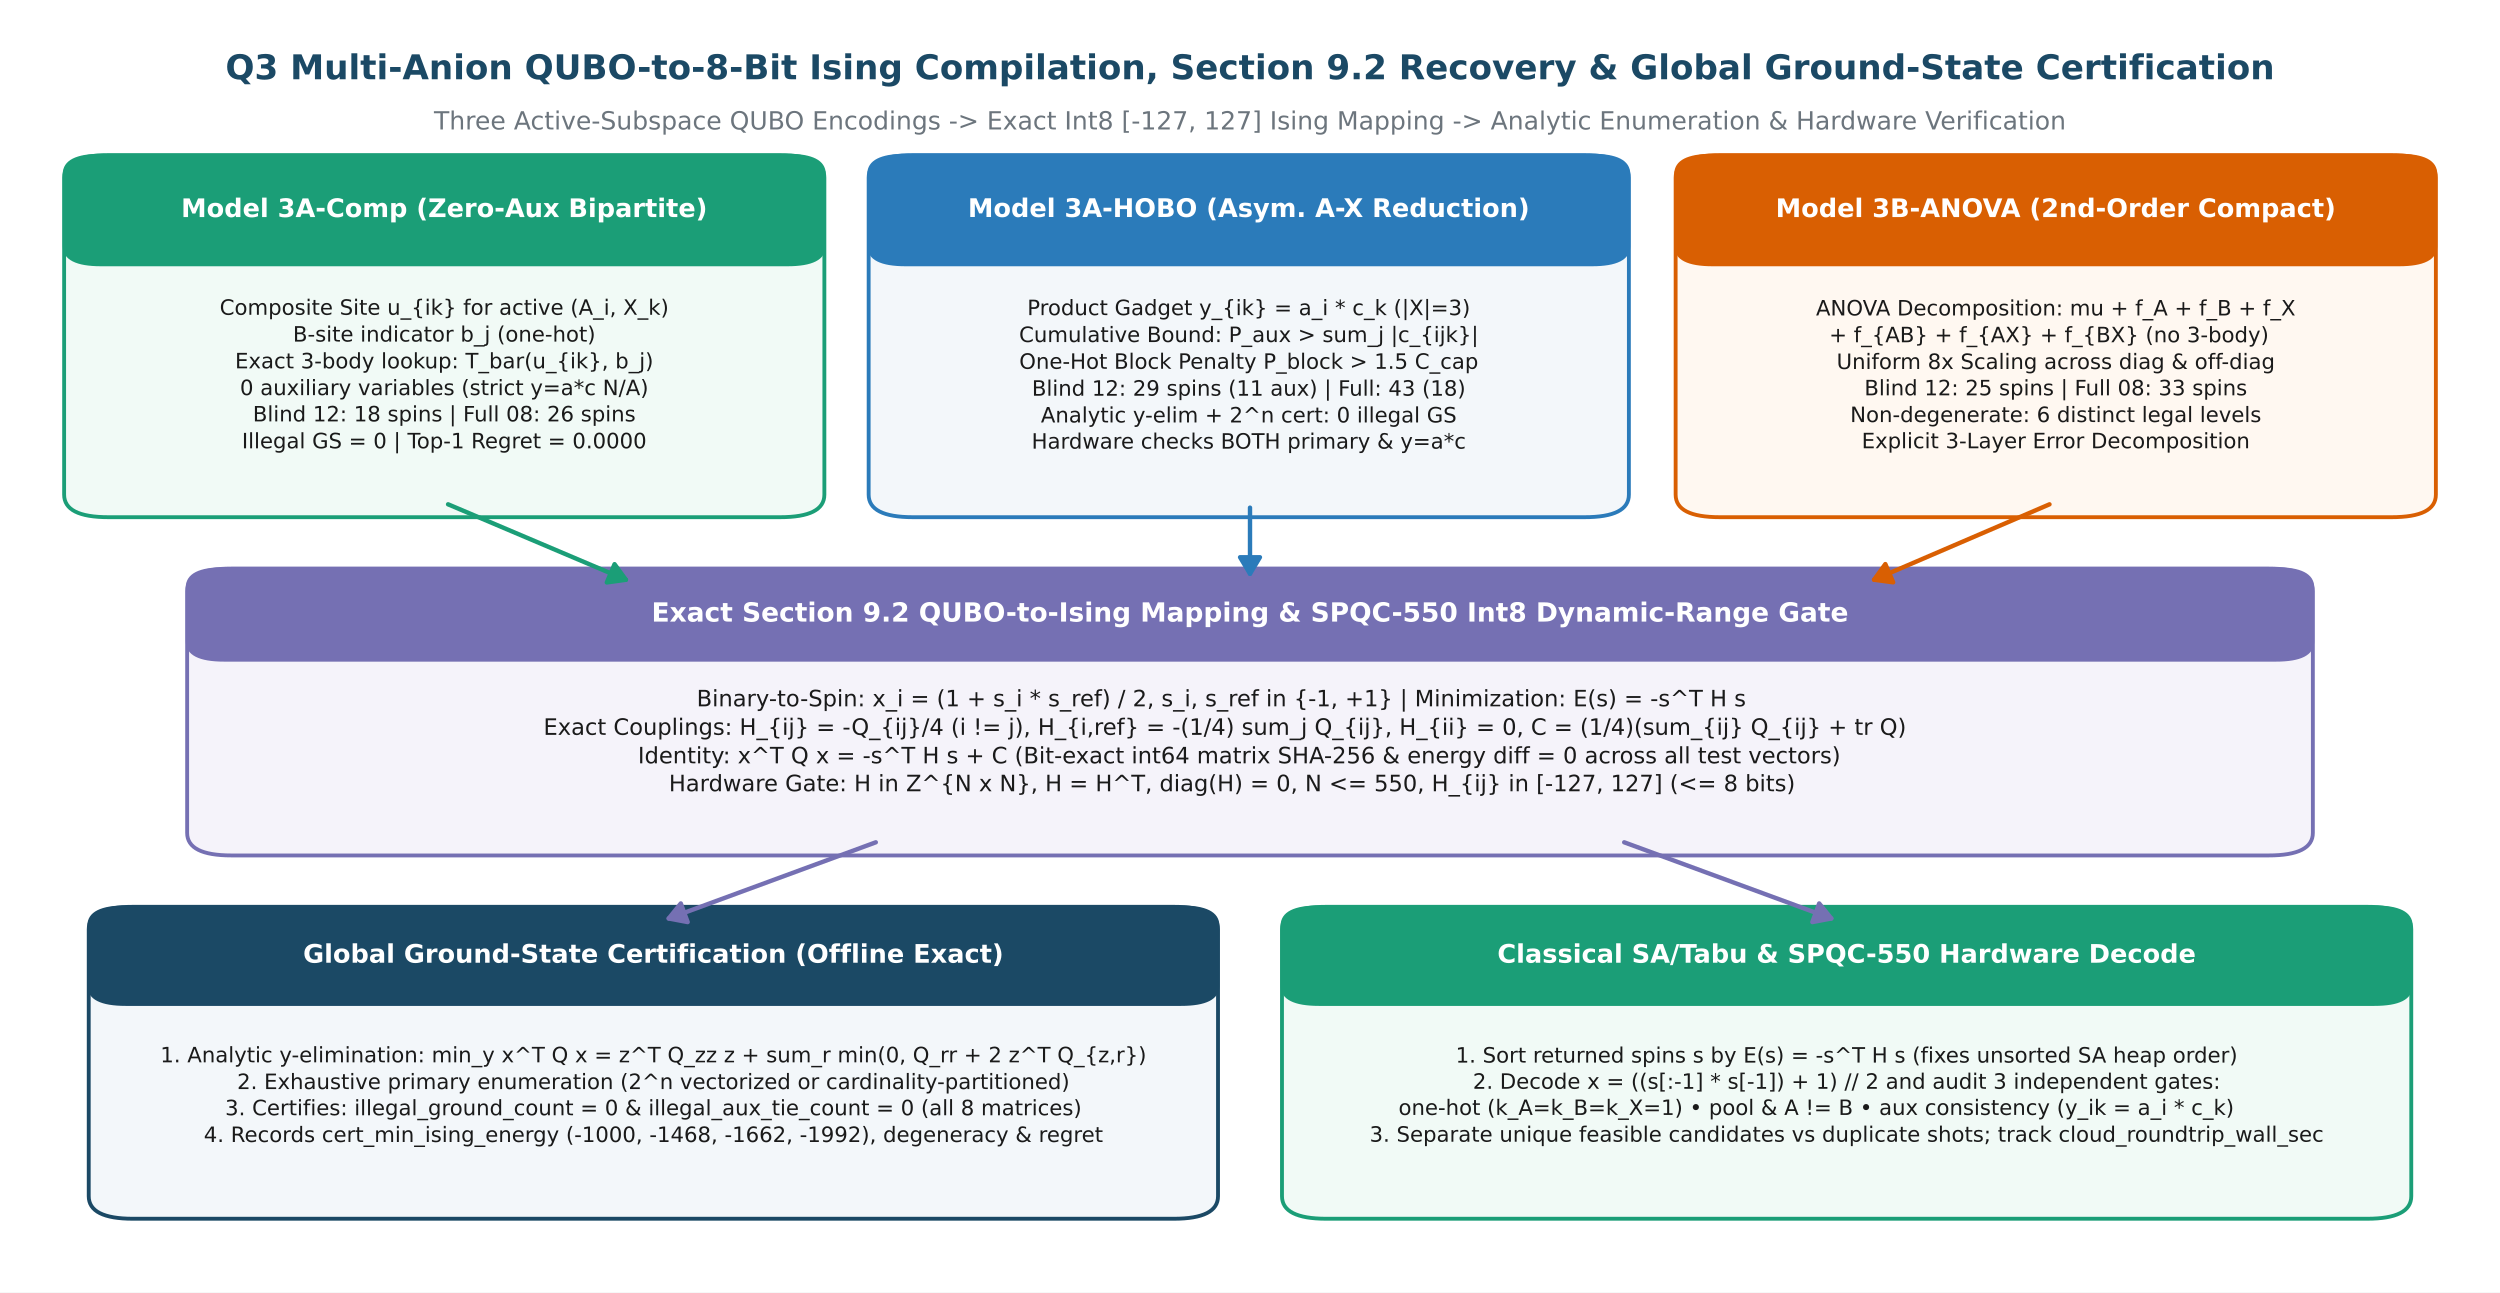
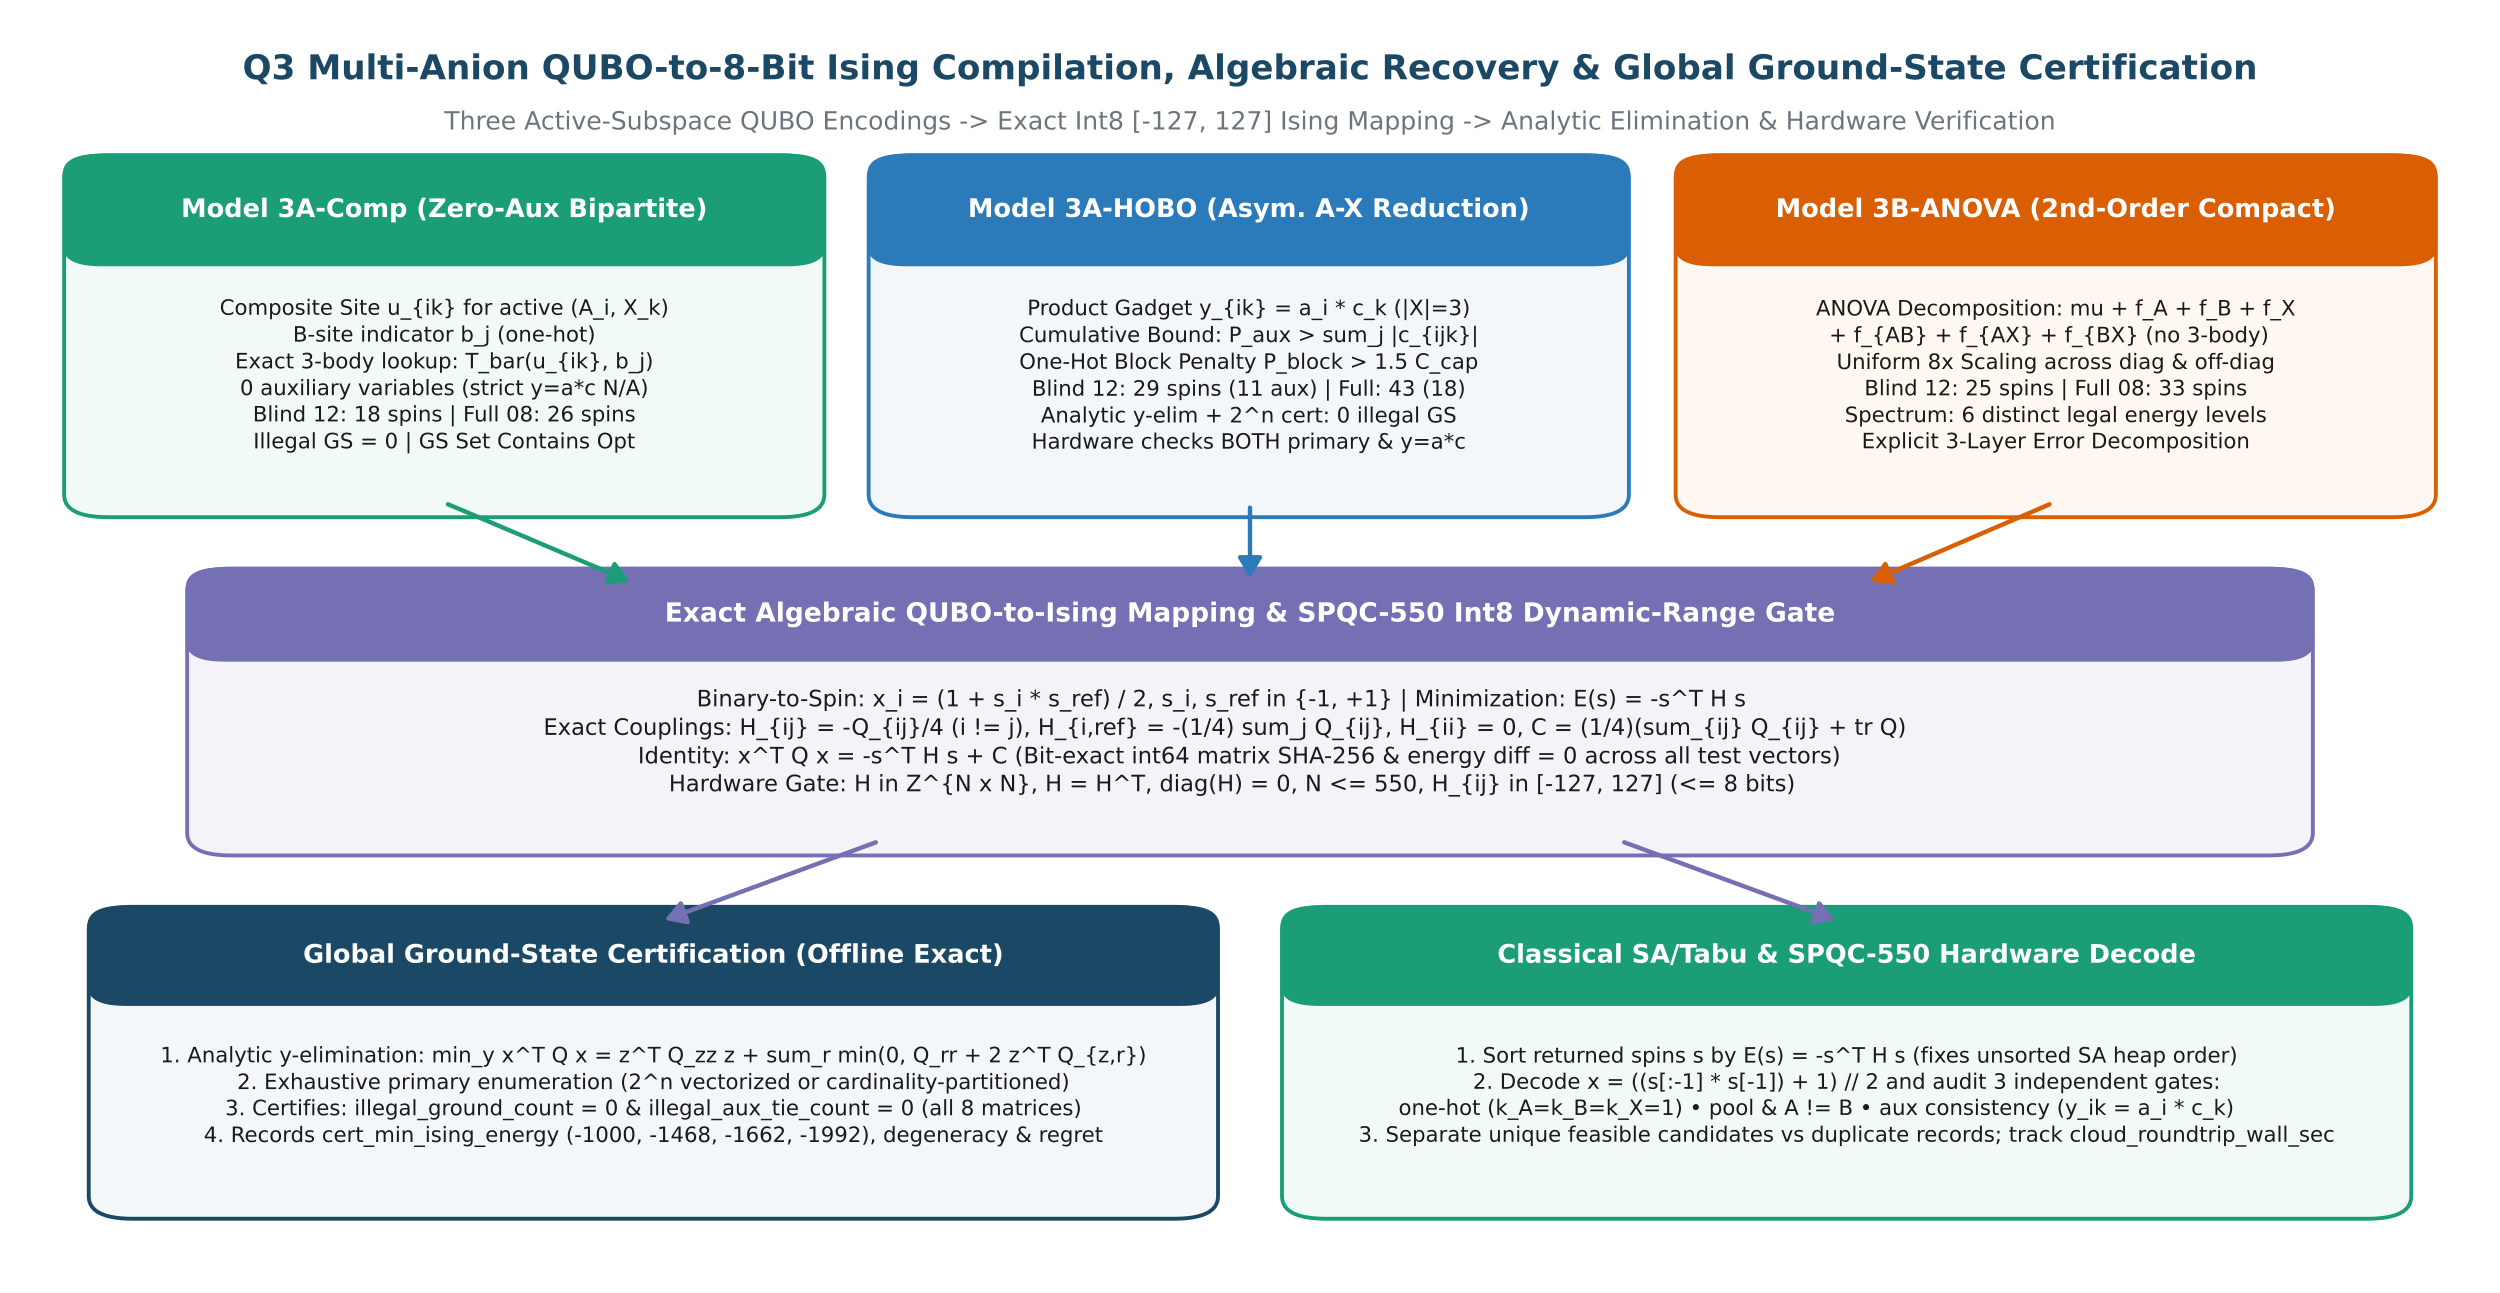
<svg xmlns="http://www.w3.org/2000/svg" width="907.2pt" height="469.008pt" viewBox="0 0 907.2 469.008" version="1.1">
  <defs>
    <style type="text/css">*{stroke-linejoin: round; stroke-linecap: butt}</style>
  </defs>
  <g id="figure_1">
    <g id="patch_1">
      <path d="M 0 469.008  L 907.2 469.008  L 907.2 -0  L 0 -0  z " style="fill: #ffffff" />
    </g>
    <g id="axes_1">
      <g id="text_1">
-         <text style="font-weight: 700; font-size: 12.4px; font-family: 'DejaVu Sans'; text-anchor: middle; fill: #1b4965" x="453.6" y="28.758" transform="rotate(-0 453.6 28.75751)">Q3 Multi-Anion QUBO-to-8-Bit Ising Compilation, Section 9.2 Recovery &amp; Global Ground-State Certification</text>
+         <text style="font-weight: 700; font-size: 12.4px; font-family: 'DejaVu Sans'; text-anchor: middle; fill: #1b4965" x="453.6" y="28.758" transform="rotate(-0 453.6 28.75751)">Q3 Multi-Anion QUBO-to-8-Bit Ising Compilation, Algebraic Recovery &amp; Global Ground-State Certification</text>
      </g>
      <g id="text_2">
-         <text style="font-size: 9.1px; font-family: 'DejaVu Sans'; text-anchor: middle; fill: #6c757d" x="453.6" y="46.989" transform="rotate(-0 453.6 46.98889)">Three Active-Subspace QUBO Encodings  -&gt;  Exact Int8 [-127, 127] Ising Mapping  -&gt;  Analytic Enumeration &amp; Hardware Verification</text>
+         <text style="font-size: 9.1px; font-family: 'DejaVu Sans'; text-anchor: middle; fill: #6c757d" x="453.6" y="46.989" transform="rotate(-0 453.6 46.98889)">Three Active-Subspace QUBO Encodings  -&gt;  Exact Int8 [-127, 127] Ising Mapping  -&gt;  Analytic Elimination &amp; Hardware Verification</text>
      </g>
      <g id="patch_2">
-         <path d="M 39.341 187.679  L 283.075 187.679  Q 299.146 187.679 299.146 179.496  L 299.146 64.481  Q 299.146 56.298 283.075 56.298  L 39.341 56.298  Q 23.27 56.298 23.27 64.481  L 23.27 179.496  Q 23.27 187.679 39.341 187.679  z " clip-path="url(#p619720ce9d)" style="fill: #f1faf6; stroke: #1b9e77; stroke-width: 1.4; stroke-linejoin: miter" />
+         <path d="M 39.341 187.679  L 283.075 187.679  Q 299.146 187.679 299.146 179.496  L 299.146 64.481  Q 299.146 56.298 283.075 56.298  L 39.341 56.298  Q 23.27 56.298 23.27 64.481  L 23.27 179.496  Q 23.27 187.679 39.341 187.679  z " clip-path="url(#p8c0fd637db)" style="fill: #f1faf6; stroke: #1b9e77; stroke-width: 1.4; stroke-linejoin: miter" />
      </g>
      <g id="patch_3">
-         <path d="M 331.286 187.679  L 575.021 187.679  Q 591.091 187.679 591.091 179.496  L 591.091 64.481  Q 591.091 56.298 575.021 56.298  L 331.286 56.298  Q 315.216 56.298 315.216 64.481  L 315.216 179.496  Q 315.216 187.679 331.286 187.679  z " clip-path="url(#p619720ce9d)" style="fill: #f3f7fa; stroke: #2b7bba; stroke-width: 1.4; stroke-linejoin: miter" />
+         <path d="M 331.286 187.679  L 575.021 187.679  Q 591.091 187.679 591.091 179.496  L 591.091 64.481  Q 591.091 56.298 575.021 56.298  L 331.286 56.298  Q 315.216 56.298 315.216 64.481  L 315.216 179.496  Q 315.216 187.679 331.286 187.679  z " clip-path="url(#p8c0fd637db)" style="fill: #f3f7fa; stroke: #2b7bba; stroke-width: 1.4; stroke-linejoin: miter" />
      </g>
      <g id="patch_4">
-         <path d="M 624.125 187.679  L 867.859 187.679  Q 883.93 187.679 883.93 179.496  L 883.93 64.481  Q 883.93 56.298 867.859 56.298  L 624.125 56.298  Q 608.054 56.298 608.054 64.481  L 608.054 179.496  Q 608.054 187.679 624.125 187.679  z " clip-path="url(#p619720ce9d)" style="fill: #fff8f1; stroke: #d95f02; stroke-width: 1.4; stroke-linejoin: miter" />
+         <path d="M 624.125 187.679  L 867.859 187.679  Q 883.93 187.679 883.93 179.496  L 883.93 64.481  Q 883.93 56.298 867.859 56.298  L 624.125 56.298  Q 608.054 56.298 608.054 64.481  L 608.054 179.496  Q 608.054 187.679 624.125 187.679  z " clip-path="url(#p8c0fd637db)" style="fill: #fff8f1; stroke: #d95f02; stroke-width: 1.4; stroke-linejoin: miter" />
      </g>
      <g id="patch_5">
-         <path d="M 83.981 310.424  L 823.219 310.424  Q 839.29 310.424 839.29 302.241  L 839.29 214.501  Q 839.29 206.318 823.219 206.318  L 83.981 206.318  Q 67.91 206.318 67.91 214.501  L 67.91 302.241  Q 67.91 310.424 83.981 310.424  z " clip-path="url(#p619720ce9d)" style="fill: #f5f3fa; stroke: #7570b3; stroke-width: 1.4; stroke-linejoin: miter" />
+         <path d="M 83.981 310.424  L 823.219 310.424  Q 839.29 310.424 839.29 302.241  L 839.29 214.501  Q 839.29 206.318 823.219 206.318  L 83.981 206.318  Q 67.91 206.318 67.91 214.501  L 67.91 302.241  Q 67.91 310.424 83.981 310.424  z " clip-path="url(#p8c0fd637db)" style="fill: #f5f3fa; stroke: #7570b3; stroke-width: 1.4; stroke-linejoin: miter" />
      </g>
      <g id="patch_6">
-         <path d="M 48.269 442.26  L 425.923 442.26  Q 441.994 442.26 441.994 434.077  L 441.994 337.245  Q 441.994 329.062 425.923 329.062  L 48.269 329.062  Q 32.198 329.062 32.198 337.245  L 32.198 434.077  Q 32.198 442.26 48.269 442.26  z " clip-path="url(#p619720ce9d)" style="fill: #f3f7fa; stroke: #1b4965; stroke-width: 1.4; stroke-linejoin: miter" />
+         <path d="M 48.269 442.26  L 425.923 442.26  Q 441.994 442.26 441.994 434.077  L 441.994 337.245  Q 441.994 329.062 425.923 329.062  L 48.269 329.062  Q 32.198 329.062 32.198 337.245  L 32.198 434.077  Q 32.198 442.26 48.269 442.26  z " clip-path="url(#p8c0fd637db)" style="fill: #f3f7fa; stroke: #1b4965; stroke-width: 1.4; stroke-linejoin: miter" />
      </g>
      <g id="patch_7">
-         <path d="M 481.277 442.26  L 858.931 442.26  Q 875.002 442.26 875.002 434.077  L 875.002 337.245  Q 875.002 329.062 858.931 329.062  L 481.277 329.062  Q 465.206 329.062 465.206 337.245  L 465.206 434.077  Q 465.206 442.26 481.277 442.26  z " clip-path="url(#p619720ce9d)" style="fill: #f1faf6; stroke: #1b9e77; stroke-width: 1.4; stroke-linejoin: miter" />
+         <path d="M 481.277 442.26  L 858.931 442.26  Q 875.002 442.26 875.002 434.077  L 875.002 337.245  Q 875.002 329.062 858.931 329.062  L 481.277 329.062  Q 465.206 329.062 465.206 337.245  L 465.206 434.077  Q 465.206 442.26 481.277 442.26  z " clip-path="url(#p8c0fd637db)" style="fill: #f1faf6; stroke: #1b9e77; stroke-width: 1.4; stroke-linejoin: miter" />
      </g>
      <g id="patch_8">
-         <path d="M 36.662 96.121  L 285.754 96.121  Q 299.146 96.121 299.146 89.302  L 299.146 63.117  Q 299.146 56.298 285.754 56.298  L 36.662 56.298  Q 23.27 56.298 23.27 63.117  L 23.27 89.302  Q 23.27 96.121 36.662 96.121  z " clip-path="url(#p619720ce9d)" style="fill: #1b9e77; stroke: #1b9e77; stroke-linejoin: miter" />
+         <path d="M 36.662 96.121  L 285.754 96.121  Q 299.146 96.121 299.146 89.302  L 299.146 63.117  Q 299.146 56.298 285.754 56.298  L 36.662 56.298  Q 23.27 56.298 23.27 63.117  L 23.27 89.302  Q 23.27 96.121 36.662 96.121  z " clip-path="url(#p8c0fd637db)" style="fill: #1b9e77; stroke: #1b9e77; stroke-linejoin: miter" />
      </g>
      <g id="patch_9">
-         <path d="M 328.608 96.121  L 577.699 96.121  Q 591.091 96.121 591.091 89.302  L 591.091 63.117  Q 591.091 56.298 577.699 56.298  L 328.608 56.298  Q 315.216 56.298 315.216 63.117  L 315.216 89.302  Q 315.216 96.121 328.608 96.121  z " clip-path="url(#p619720ce9d)" style="fill: #2b7bba; stroke: #2b7bba; stroke-linejoin: miter" />
+         <path d="M 328.608 96.121  L 577.699 96.121  Q 591.091 96.121 591.091 89.302  L 591.091 63.117  Q 591.091 56.298 577.699 56.298  L 328.608 56.298  Q 315.216 56.298 315.216 63.117  L 315.216 89.302  Q 315.216 96.121 328.608 96.121  z " clip-path="url(#p8c0fd637db)" style="fill: #2b7bba; stroke: #2b7bba; stroke-linejoin: miter" />
      </g>
      <g id="patch_10">
-         <path d="M 621.446 96.121  L 870.538 96.121  Q 883.93 96.121 883.93 89.302  L 883.93 63.117  Q 883.93 56.298 870.538 56.298  L 621.446 56.298  Q 608.054 56.298 608.054 63.117  L 608.054 89.302  Q 608.054 96.121 621.446 96.121  z " clip-path="url(#p619720ce9d)" style="fill: #d95f02; stroke: #d95f02; stroke-linejoin: miter" />
+         <path d="M 621.446 96.121  L 870.538 96.121  Q 883.93 96.121 883.93 89.302  L 883.93 63.117  Q 883.93 56.298 870.538 56.298  L 621.446 56.298  Q 608.054 56.298 608.054 63.117  L 608.054 89.302  Q 608.054 96.121 621.446 96.121  z " clip-path="url(#p8c0fd637db)" style="fill: #d95f02; stroke: #d95f02; stroke-linejoin: miter" />
      </g>
      <g id="patch_11">
-         <path d="M 81.302 239.596  L 825.898 239.596  Q 839.29 239.596 839.29 232.776  L 839.29 213.137  Q 839.29 206.318 825.898 206.318  L 81.302 206.318  Q 67.91 206.318 67.91 213.137  L 67.91 232.776  Q 67.91 239.596 81.302 239.596  z " clip-path="url(#p619720ce9d)" style="fill: #7570b3; stroke: #7570b3; stroke-linejoin: miter" />
+         <path d="M 81.302 239.596  L 825.898 239.596  Q 839.29 239.596 839.29 232.776  L 839.29 213.137  Q 839.29 206.318 825.898 206.318  L 81.302 206.318  Q 67.91 206.318 67.91 213.137  L 67.91 232.776  Q 67.91 239.596 81.302 239.596  z " clip-path="url(#p8c0fd637db)" style="fill: #7570b3; stroke: #7570b3; stroke-linejoin: miter" />
      </g>
      <g id="patch_12">
-         <path d="M 45.59 364.522  L 428.602 364.522  Q 441.994 364.522 441.994 357.703  L 441.994 335.882  Q 441.994 329.062 428.602 329.062  L 45.59 329.062  Q 32.198 329.062 32.198 335.882  L 32.198 357.703  Q 32.198 364.522 45.59 364.522  z " clip-path="url(#p619720ce9d)" style="fill: #1b4965; stroke: #1b4965; stroke-linejoin: miter" />
+         <path d="M 45.59 364.522  L 428.602 364.522  Q 441.994 364.522 441.994 357.703  L 441.994 335.882  Q 441.994 329.062 428.602 329.062  L 45.59 329.062  Q 32.198 329.062 32.198 335.882  L 32.198 357.703  Q 32.198 364.522 45.59 364.522  z " clip-path="url(#p8c0fd637db)" style="fill: #1b4965; stroke: #1b4965; stroke-linejoin: miter" />
      </g>
      <g id="patch_13">
-         <path d="M 478.598 364.522  L 861.61 364.522  Q 875.002 364.522 875.002 357.703  L 875.002 335.882  Q 875.002 329.062 861.61 329.062  L 478.598 329.062  Q 465.206 329.062 465.206 335.882  L 465.206 357.703  Q 465.206 364.522 478.598 364.522  z " clip-path="url(#p619720ce9d)" style="fill: #1b9e77; stroke: #1b9e77; stroke-linejoin: miter" />
+         <path d="M 478.598 364.522  L 861.61 364.522  Q 875.002 364.522 875.002 357.703  L 875.002 335.882  Q 875.002 329.062 861.61 329.062  L 478.598 329.062  Q 465.206 329.062 465.206 335.882  L 465.206 357.703  Q 465.206 364.522 478.598 364.522  z " clip-path="url(#p8c0fd637db)" style="fill: #1b9e77; stroke: #1b9e77; stroke-linejoin: miter" />
      </g>
      <g id="text_3">
        <text style="font-weight: 700; font-size: 9.3px; font-family: 'DejaVu Sans'; text-anchor: middle; fill: #ffffff" x="161.208" y="78.776" transform="rotate(-0 161.208 78.77571)">Model 3A-Comp (Zero-Aux Bipartite)</text>
      </g>
      <g id="text_4">
        <text style="font-size: 7.7px; font-family: 'DejaVu Sans'; fill: #1a1a1a" transform="translate(79.71974 114.2391)">Composite Site u_{ik} for active (A_i, X_k)</text>
        <text style="font-size: 7.7px; font-family: 'DejaVu Sans'; fill: #1a1a1a" transform="translate(106.3046 123.9532)">B-site indicator b_j (one-hot)</text>
        <text style="font-size: 7.7px; font-family: 'DejaVu Sans'; fill: #1a1a1a" transform="translate(85.29202 133.6672)">Exact 3-body lookup: T_bar(u_{ik}, b_j)</text>
        <text style="font-size: 7.7px; font-family: 'DejaVu Sans'; fill: #1a1a1a" transform="translate(87.08046 143.3813)">0 auxiliary variables (strict y=a*c N/A)</text>
        <text style="font-size: 7.7px; font-family: 'DejaVu Sans'; fill: #1a1a1a" transform="translate(91.7558 152.9268)">Blind 12: 18 spins | Full 08: 26 spins</text>
-         <text style="font-size: 7.7px; font-family: 'DejaVu Sans'; fill: #1a1a1a" transform="translate(87.78008 162.6863)">Illegal GS = 0 | Top-1 Regret = 0.0000</text>
+         <text style="font-size: 7.7px; font-family: 'DejaVu Sans'; fill: #1a1a1a" transform="translate(91.90078 162.6863)">Illegal GS = 0 | GS Set Contains Opt</text>
      </g>
      <g id="text_5">
        <text style="font-weight: 700; font-size: 9.3px; font-family: 'DejaVu Sans'; text-anchor: middle; fill: #ffffff" x="453.154" y="78.739" transform="rotate(-0 453.1536 78.73938)">Model 3A-HOBO (Asym. A-X Reduction)</text>
      </g>
      <g id="text_6">
        <text style="font-size: 7.7px; font-family: 'DejaVu Sans'; fill: #1a1a1a" transform="translate(372.774 114.363)">Product Gadget y_{ik} = a_i * c_k (|X|=3)</text>
        <text style="font-size: 7.7px; font-family: 'DejaVu Sans'; fill: #1a1a1a" transform="translate(369.7993 124.1226)">Cumulative Bound: P_aux &gt; sum_j |c_{ijk}|</text>
        <text style="font-size: 7.7px; font-family: 'DejaVu Sans'; fill: #1a1a1a" transform="translate(369.8576 133.8366)">One-Hot Block Penalty P_block &gt; 1.5 C_cap</text>
        <text style="font-size: 7.7px; font-family: 'DejaVu Sans'; fill: #1a1a1a" transform="translate(374.4572 143.5962)">Blind 12: 29 spins (11 aux) | Full: 43 (18)</text>
        <text style="font-size: 7.7px; font-family: 'DejaVu Sans'; fill: #1a1a1a" transform="translate(377.7086 153.3103)">Analytic y-elim + 2^n cert: 0 illegal GS</text>
        <text style="font-size: 7.7px; font-family: 'DejaVu Sans'; fill: #1a1a1a" transform="translate(374.3435 162.8102)">Hardware checks BOTH primary &amp; y=a*c</text>
      </g>
      <g id="text_7">
        <text style="font-weight: 700; font-size: 9.3px; font-family: 'DejaVu Sans'; text-anchor: middle; fill: #ffffff" x="745.992" y="78.776" transform="rotate(-0 745.992 78.77571)">Model 3B-ANOVA (2nd-Order Compact)</text>
      </g>
      <g id="text_8">
        <text style="font-size: 7.7px; font-family: 'DejaVu Sans'; fill: #1a1a1a" transform="translate(658.9796 114.476)">ANOVA Decomposition: mu + f_A + f_B + f_X</text>
        <text style="font-size: 7.7px; font-family: 'DejaVu Sans'; fill: #1a1a1a" transform="translate(663.7771 124.1901)">  + f_{AB} + f_{AX} + f_{BX} (no 3-body)</text>
        <text style="font-size: 7.7px; font-family: 'DejaVu Sans'; fill: #1a1a1a" transform="translate(666.4552 133.9041)">Uniform 8x Scaling across diag &amp; off-diag</text>
        <text style="font-size: 7.7px; font-family: 'DejaVu Sans'; fill: #1a1a1a" transform="translate(676.5398 143.4496)">Blind 12: 25 spins | Full 08: 33 spins</text>
-         <text style="font-size: 7.7px; font-family: 'DejaVu Sans'; fill: #1a1a1a" transform="translate(671.3934 153.1636)">Non-degenerate: 6 distinct legal levels</text>
+         <text style="font-size: 7.7px; font-family: 'DejaVu Sans'; fill: #1a1a1a" transform="translate(669.4179 153.1636)">Spectrum: 6 distinct legal energy levels</text>
        <text style="font-size: 7.7px; font-family: 'DejaVu Sans'; fill: #1a1a1a" transform="translate(675.5689 162.6636)">Explicit 3-Layer Error Decomposition</text>
      </g>
      <g id="text_9">
-         <text style="font-weight: 700; font-size: 9.6px; font-family: 'DejaVu Sans'; text-anchor: middle; fill: #ffffff" x="453.6" y="225.568" transform="rotate(-0 453.6 225.5685)">Exact Section 9.2 QUBO-to-Ising Mapping &amp; SPQC-550 Int8 Dynamic-Range Gate</text>
+         <text style="font-weight: 700; font-size: 9.6px; font-family: 'DejaVu Sans'; text-anchor: middle; fill: #ffffff" x="453.6" y="225.568" transform="rotate(-0 453.6 225.5685)">Exact Algebraic QUBO-to-Ising Mapping &amp; SPQC-550 Int8 Dynamic-Range Gate</text>
      </g>
      <g id="text_10">
        <text style="font-size: 8.2px; font-family: 'DejaVu Sans'; fill: #1a1a1a" transform="translate(252.7999 256.3176)">Binary-to-Spin:  x_i = (1 + s_i * s_ref) / 2,   s_i, s_ref in {-1, +1}   |   Minimization:  E(s) = -s^T H s</text>
        <text style="font-size: 8.2px; font-family: 'DejaVu Sans'; fill: #1a1a1a" transform="translate(197.2059 266.6625)">Exact Couplings:  H_{ij} = -Q_{ij}/4 (i != j),   H_{i,ref} = -(1/4) sum_j Q_{ij},   H_{ii} = 0,   C = (1/4)(sum_{ij} Q_{ij} + tr Q)</text>
        <text style="font-size: 8.2px; font-family: 'DejaVu Sans'; fill: #1a1a1a" transform="translate(231.4742 277.0073)">Identity:  x^T Q x = -s^T H s + C   (Bit-exact int64 matrix SHA-256 &amp; energy diff = 0 across all test vectors)</text>
        <text style="font-size: 8.2px; font-family: 'DejaVu Sans'; fill: #1a1a1a" transform="translate(242.7133 287.1242)">Hardware Gate:  H in Z^{N x N},  H = H^T,  diag(H) = 0,  N &lt;= 550,  H_{ij} in [-127, 127] (&lt;= 8 bits)</text>
      </g>
      <g id="text_11">
        <text style="font-weight: 700; font-size: 9.3px; font-family: 'DejaVu Sans'; text-anchor: middle; fill: #ffffff" x="237.096" y="349.358" transform="rotate(-0 237.096 349.3584)">Global Ground-State Certification (Offline Exact)</text>
      </g>
      <g id="text_12">
        <text style="font-size: 7.7px; font-family: 'DejaVu Sans'; fill: #1a1a1a" transform="translate(58.17507 385.4892)">1. Analytic y-elimination: min_y x^T Q x = z^T Q_zz z + sum_r min(0, Q_rr + 2 z^T Q_{z,r})</text>
        <text style="font-size: 7.7px; font-family: 'DejaVu Sans'; fill: #1a1a1a" transform="translate(86.04305 395.2032)">2. Exhaustive primary enumeration (2^n vectorized or cardinality-partitioned)</text>
        <text style="font-size: 7.7px; font-family: 'DejaVu Sans'; fill: #1a1a1a" transform="translate(81.68353 404.7032)">3. Certifies: illegal_ground_count = 0 &amp; illegal_aux_tie_count = 0 (all 8 matrices)</text>
        <text style="font-size: 7.7px; font-family: 'DejaVu Sans'; fill: #1a1a1a" transform="translate(73.93841 414.4173)">4. Records cert_min_ising_energy (-1000, -1468, -1662, -1992), degeneracy &amp; regret</text>
      </g>
      <g id="text_13">
        <text style="font-weight: 700; font-size: 9.3px; font-family: 'DejaVu Sans'; text-anchor: middle; fill: #ffffff" x="670.104" y="349.358" transform="rotate(-0 670.104 349.3584)">Classical SA/Tabu &amp; SPQC-550 Hardware Decode</text>
      </g>
      <g id="text_14">
        <text style="font-size: 7.7px; font-family: 'DejaVu Sans'; fill: #1a1a1a" transform="translate(528.2297 385.5962)">1. Sort returned spins s by E(s) = -s^T H s (fixes unsorted SA heap order)</text>
        <text style="font-size: 7.7px; font-family: 'DejaVu Sans'; fill: #1a1a1a" transform="translate(534.4691 395.0962)">2. Decode x = ((s[:-1] * s[-1]) + 1) // 2 and audit 3 independent gates:</text>
        <text style="font-size: 7.7px; font-family: 'DejaVu Sans'; fill: #1a1a1a" transform="translate(507.489 404.5961)">     one-hot (k_A=k_B=k_X=1)  •  pool &amp; A != B  •  aux consistency (y_ik = a_i * c_k)</text>
-         <text style="font-size: 7.7px; font-family: 'DejaVu Sans'; fill: #1a1a1a" transform="translate(496.9821 414.3102)">3. Separate unique feasible candidates vs duplicate shots; track cloud_roundtrip_wall_sec</text>
+         <text style="font-size: 7.7px; font-family: 'DejaVu Sans'; fill: #1a1a1a" transform="translate(492.9956 414.3102)">3. Separate unique feasible candidates vs duplicate records; track cloud_roundtrip_wall_sec</text>
      </g>
      <g id="patch_14">
-         <path d="M 162.602 183.005  Q 195.58 196.999 227.127 210.385  " clip-path="url(#p619720ce9d)" style="fill: none; stroke: #1b9e77; stroke-width: 1.6; stroke-linecap: round" />
-         <path d="M 223.01 204.727  L 227.127 210.385  L 220.198 211.355  z " clip-path="url(#p619720ce9d)" style="fill: #1b9e77; stroke: #1b9e77; stroke-width: 1.6; stroke-linecap: round" />
+         <path d="M 162.602 183.005  Q 195.58 196.999 227.127 210.385  " clip-path="url(#p8c0fd637db)" style="fill: none; stroke: #1b9e77; stroke-width: 1.6; stroke-linecap: round" />
+         <path d="M 223.01 204.727  L 227.127 210.385  L 220.198 211.355  z " clip-path="url(#p8c0fd637db)" style="fill: #1b9e77; stroke: #1b9e77; stroke-width: 1.6; stroke-linecap: round" />
      </g>
      <g id="patch_15">
-         <path d="M 453.6 184.226  Q 453.6 196.999 453.6 208.218  " clip-path="url(#p619720ce9d)" style="fill: none; stroke: #2b7bba; stroke-width: 1.6; stroke-linecap: round" />
-         <path d="M 457.2 202.218  L 453.6 208.218  L 450 202.218  z " clip-path="url(#p619720ce9d)" style="fill: #2b7bba; stroke: #2b7bba; stroke-width: 1.6; stroke-linecap: round" />
+         <path d="M 453.6 184.226  Q 453.6 196.999 453.6 208.218  " clip-path="url(#p8c0fd637db)" style="fill: none; stroke: #2b7bba; stroke-width: 1.6; stroke-linecap: round" />
+         <path d="M 457.2 202.218  L 453.6 208.218  L 450 202.218  z " clip-path="url(#p8c0fd637db)" style="fill: #2b7bba; stroke: #2b7bba; stroke-width: 1.6; stroke-linecap: round" />
      </g>
      <g id="patch_16">
-         <path d="M 743.712 183.012  Q 711.173 196.999 680.062 210.371  " clip-path="url(#p619720ce9d)" style="fill: none; stroke: #d95f02; stroke-width: 1.6; stroke-linecap: round" />
-         <path d="M 686.996 211.309  L 680.062 210.371  L 684.153 204.695  z " clip-path="url(#p619720ce9d)" style="fill: #d95f02; stroke: #d95f02; stroke-width: 1.6; stroke-linecap: round" />
+         <path d="M 743.712 183.012  Q 711.173 196.999 680.062 210.371  " clip-path="url(#p8c0fd637db)" style="fill: none; stroke: #d95f02; stroke-width: 1.6; stroke-linecap: round" />
+         <path d="M 686.996 211.309  L 680.062 210.371  L 684.153 204.695  z " clip-path="url(#p8c0fd637db)" style="fill: #d95f02; stroke: #d95f02; stroke-width: 1.6; stroke-linecap: round" />
      </g>
      <g id="patch_17">
-         <path d="M 317.804 305.658  Q 279.504 319.743 242.663 333.291  " clip-path="url(#p619720ce9d)" style="fill: none; stroke: #7570b3; stroke-width: 1.6; stroke-linecap: round" />
-         <path d="M 249.536 334.599  L 242.663 333.291  L 247.051 327.842  z " clip-path="url(#p619720ce9d)" style="fill: #7570b3; stroke: #7570b3; stroke-width: 1.6; stroke-linecap: round" />
+         <path d="M 317.804 305.658  Q 279.504 319.743 242.663 333.291  " clip-path="url(#p8c0fd637db)" style="fill: none; stroke: #7570b3; stroke-width: 1.6; stroke-linecap: round" />
+         <path d="M 249.536 334.599  L 242.663 333.291  L 247.051 327.842  z " clip-path="url(#p8c0fd637db)" style="fill: #7570b3; stroke: #7570b3; stroke-width: 1.6; stroke-linecap: round" />
      </g>
      <g id="patch_18">
-         <path d="M 589.396 305.658  Q 627.696 319.743 664.537 333.291  " clip-path="url(#p619720ce9d)" style="fill: none; stroke: #7570b3; stroke-width: 1.6; stroke-linecap: round" />
-         <path d="M 660.149 327.842  L 664.537 333.291  L 657.664 334.599  z " clip-path="url(#p619720ce9d)" style="fill: #7570b3; stroke: #7570b3; stroke-width: 1.6; stroke-linecap: round" />
+         <path d="M 589.396 305.658  Q 627.696 319.743 664.537 333.291  " clip-path="url(#p8c0fd637db)" style="fill: none; stroke: #7570b3; stroke-width: 1.6; stroke-linecap: round" />
+         <path d="M 660.149 327.842  L 664.537 333.291  L 657.664 334.599  z " clip-path="url(#p8c0fd637db)" style="fill: #7570b3; stroke: #7570b3; stroke-width: 1.6; stroke-linecap: round" />
      </g>
    </g>
  </g>
  <defs>
-     <clipPath id="p619720ce9d">
+     <clipPath id="p8c0fd637db">
      <rect x="7.2" y="7.2" width="892.8" height="454.608" />
    </clipPath>
  </defs>
</svg>
